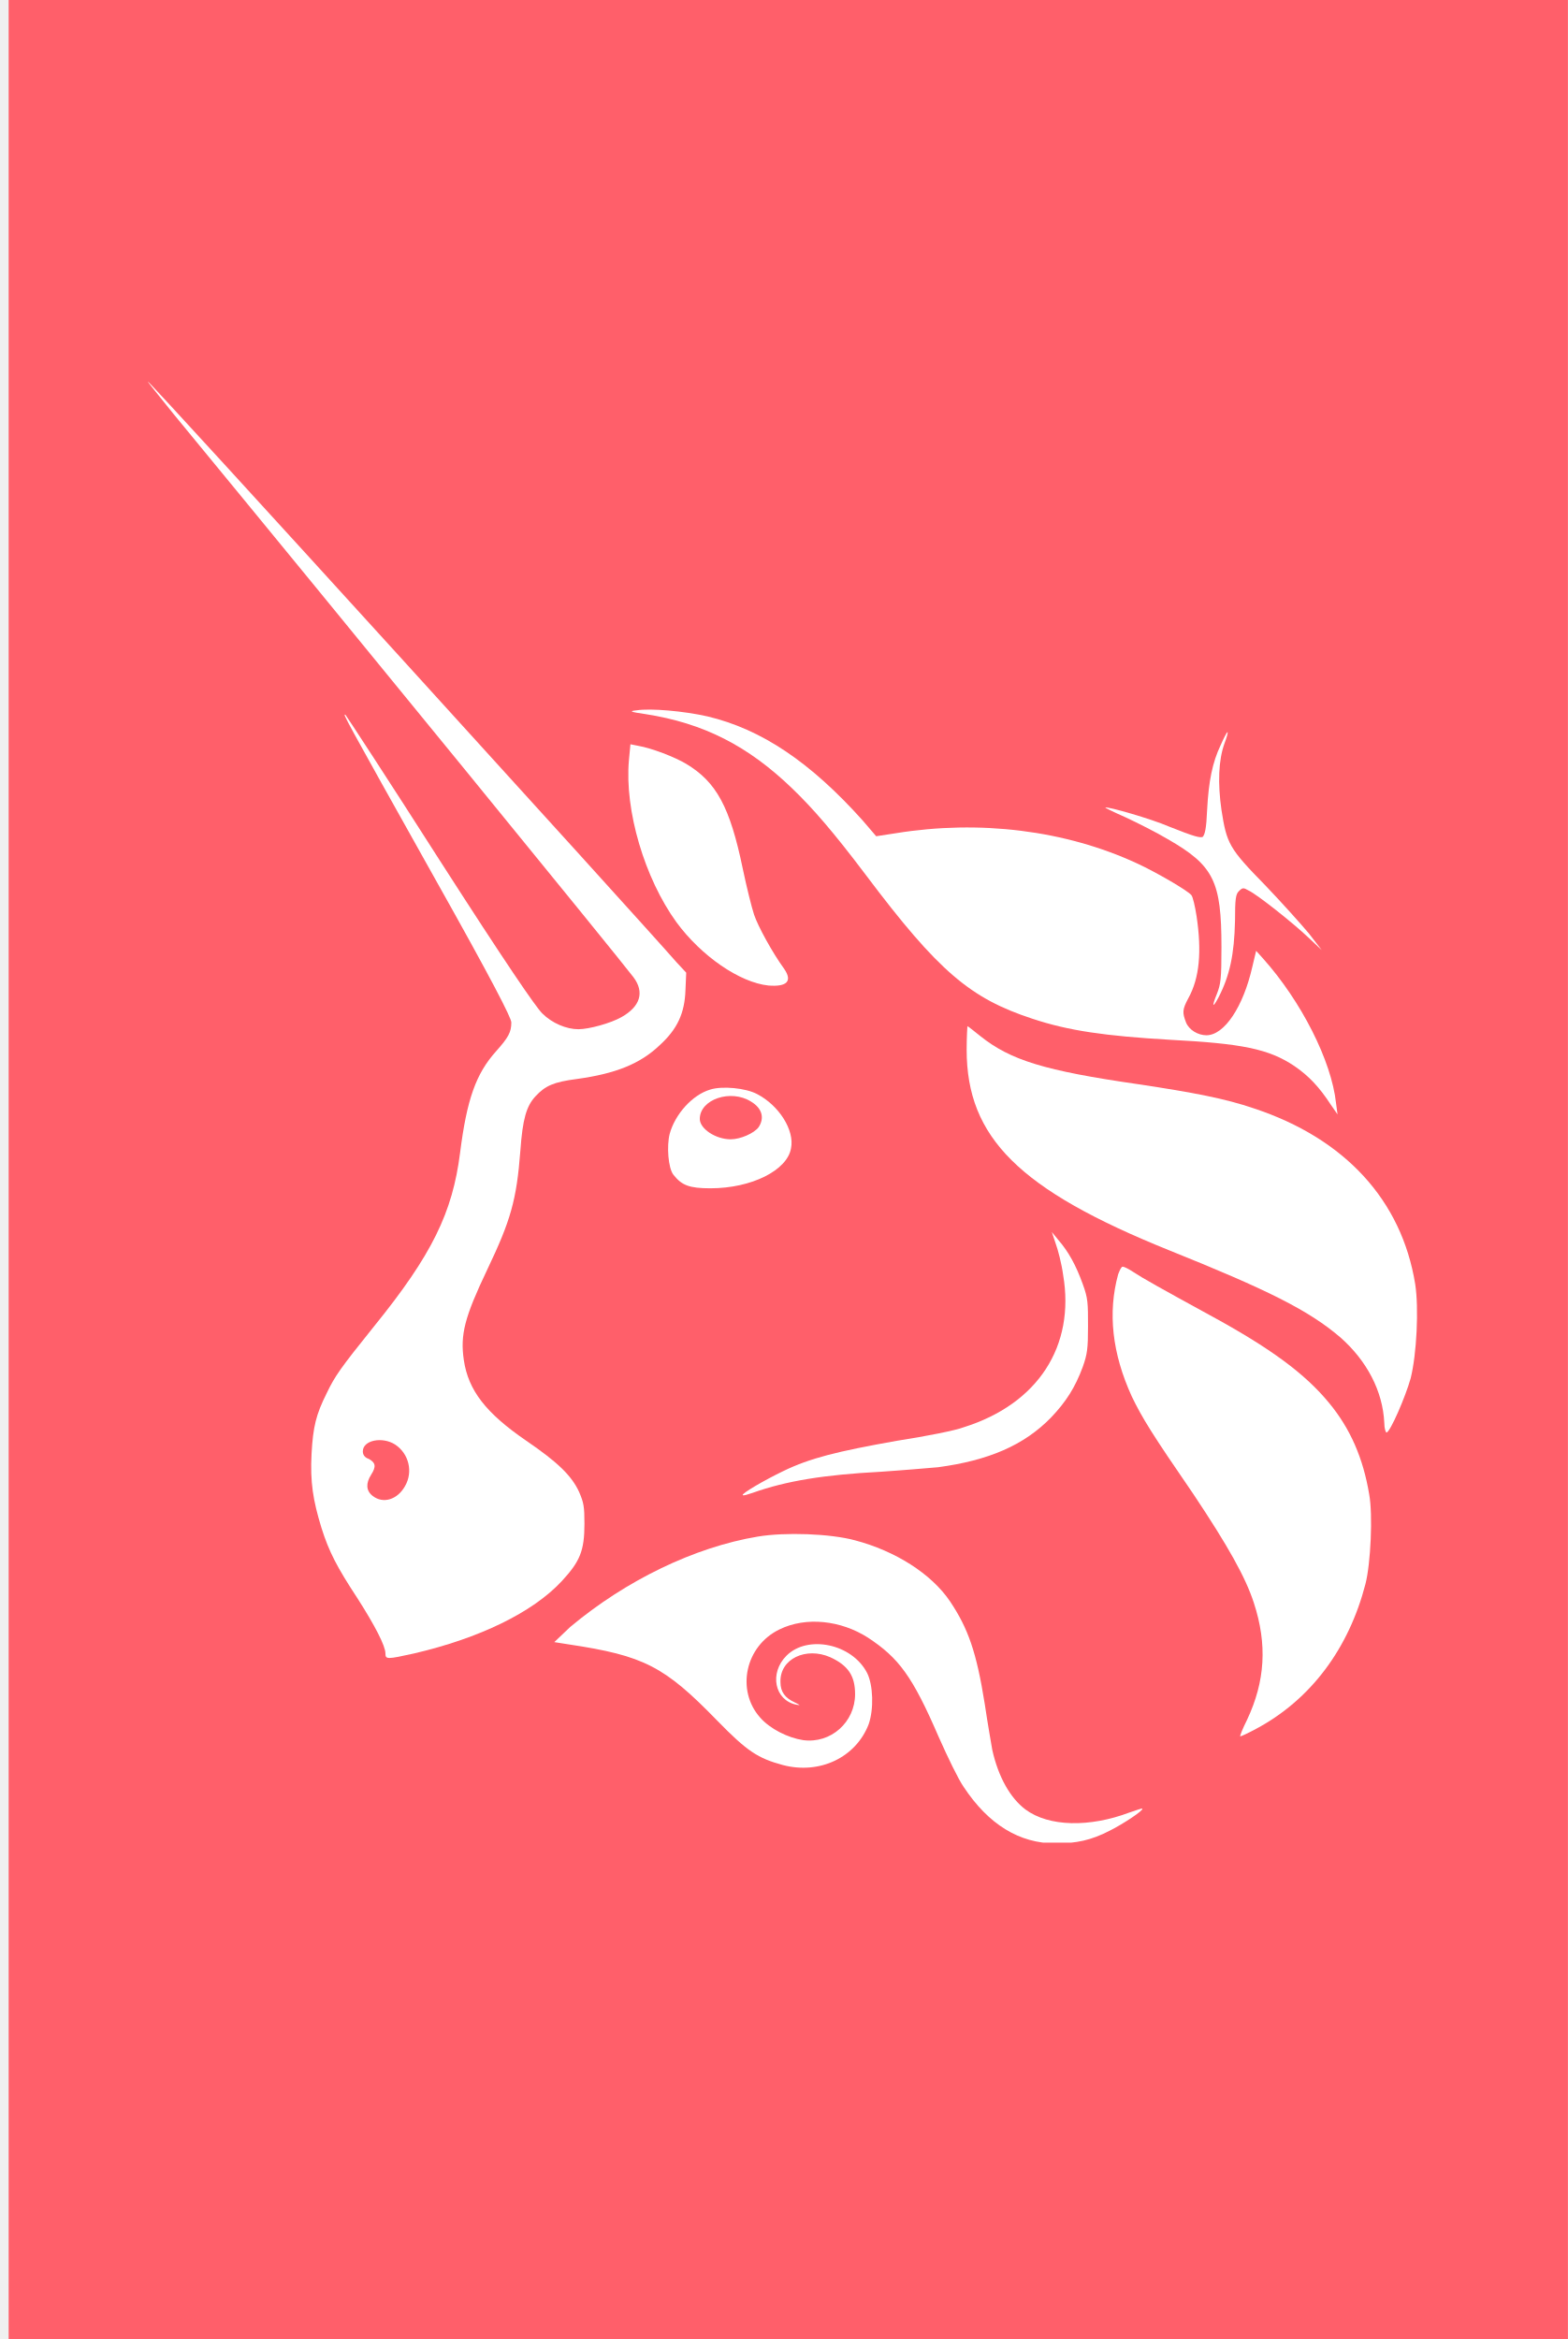
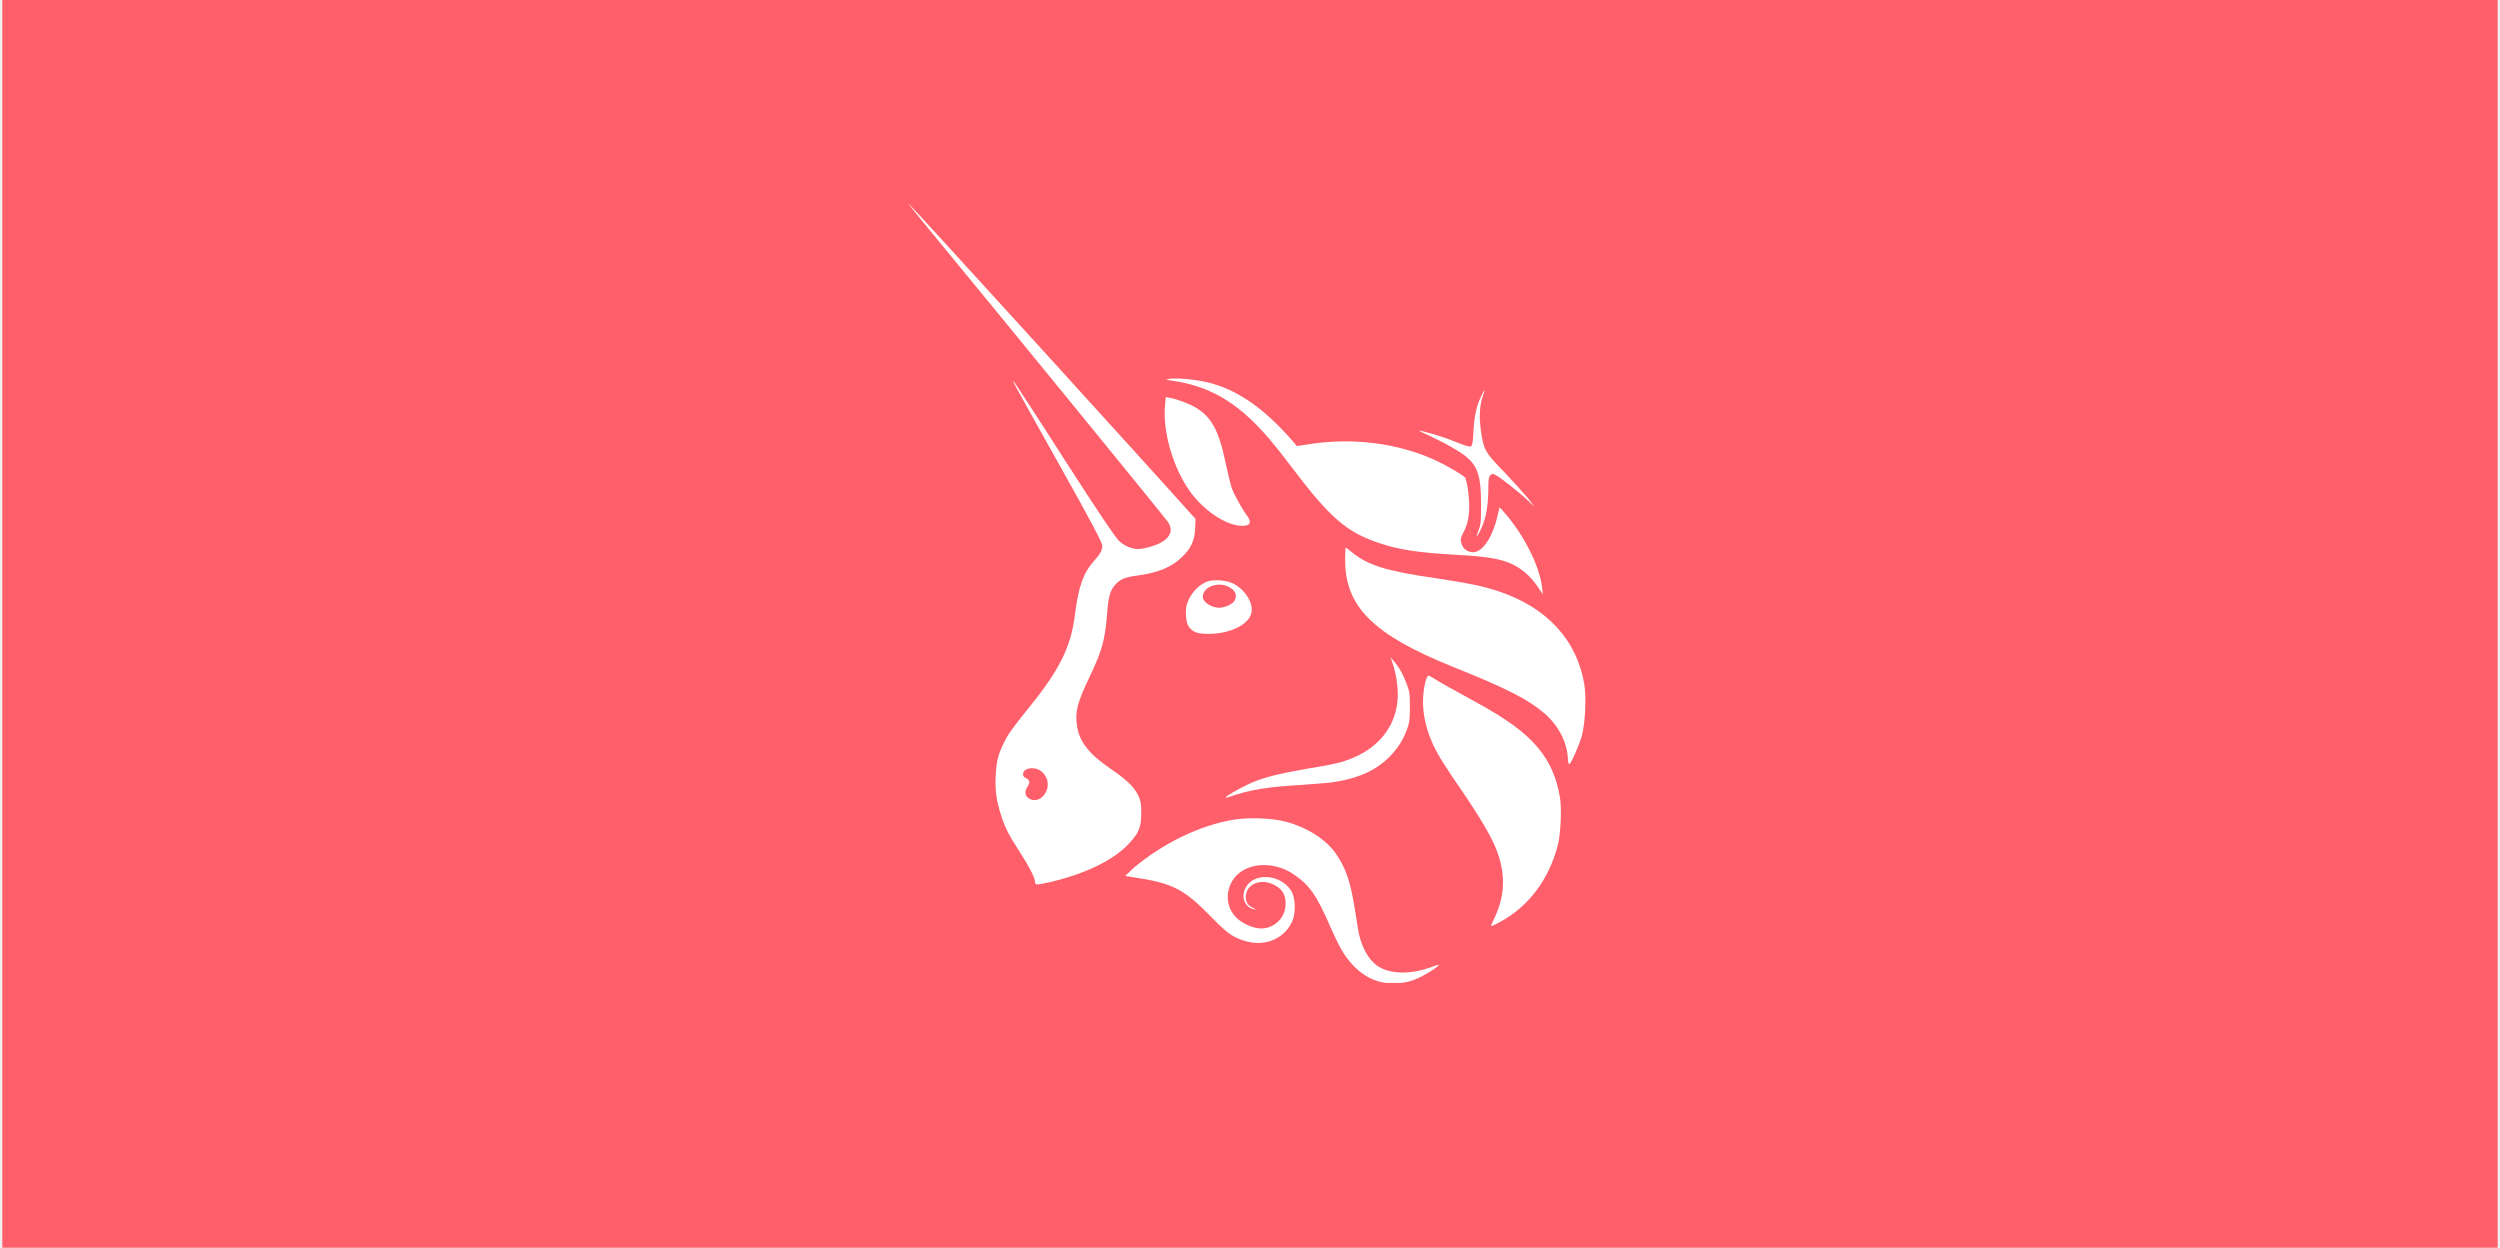
- <svg xmlns="http://www.w3.org/2000/svg" width="181" height="270" viewBox="0 0 181 270" fill="none">
-   <rect x="1" width="180" height="270" fill="#FF5F6A" />
-   <g clip-path="url(#clip0_248_44)">
-     <path d="M74.517 82.433C72.69 82.172 72.603 82.085 73.473 81.998C75.126 81.737 78.955 82.085 81.653 82.694C87.919 84.173 93.575 88.002 99.58 94.703L101.146 96.531L103.409 96.183C113.068 94.616 122.989 95.835 131.256 99.664C133.519 100.708 137.087 102.796 137.522 103.319C137.696 103.493 137.957 104.624 138.131 105.755C138.74 109.845 138.479 112.891 137.174 115.241C136.478 116.546 136.478 116.894 136.913 118.025C137.261 118.896 138.305 119.505 139.262 119.505C141.351 119.505 143.527 116.198 144.571 111.586L145.006 109.758L145.789 110.628C150.227 115.589 153.708 122.464 154.23 127.337L154.404 128.642L153.621 127.511C152.316 125.509 151.098 124.204 149.444 123.073C146.485 121.071 143.353 120.462 135.085 120.027C127.601 119.592 123.337 118.983 119.16 117.59C112.024 115.241 108.369 112.195 99.928 100.969C96.186 96.009 93.836 93.311 91.487 91.048C86.352 86.088 81.218 83.477 74.517 82.433Z" fill="white" />
-     <path d="M139.349 93.484C139.523 90.177 139.959 88.001 140.916 86C141.264 85.217 141.612 84.52 141.699 84.52C141.786 84.52 141.612 85.13 141.351 85.826C140.655 87.74 140.568 90.438 141.003 93.484C141.612 97.4 141.873 97.922 146.05 102.186C147.965 104.188 150.227 106.711 151.098 107.756L152.577 109.67L151.098 108.278C149.27 106.537 145.093 103.23 144.136 102.795C143.526 102.447 143.439 102.447 143.004 102.882C142.656 103.23 142.569 103.753 142.569 106.276C142.482 110.192 141.96 112.629 140.655 115.153C139.959 116.458 139.872 116.197 140.481 114.718C140.916 113.586 141.003 113.064 141.003 109.322C141.003 101.751 140.133 99.924 134.824 96.878C133.519 96.095 131.256 94.963 129.951 94.354C128.559 93.745 127.514 93.223 127.601 93.223C127.775 93.049 132.91 94.528 134.911 95.398C137.957 96.617 138.479 96.704 138.827 96.617C139.088 96.356 139.262 95.659 139.349 93.484Z" fill="white" />
-     <path d="M78.085 106.452C74.43 101.405 72.081 93.573 72.603 87.742L72.777 85.915L73.647 86.089C75.213 86.35 77.911 87.394 79.216 88.177C82.697 90.266 84.264 93.138 85.743 100.273C86.178 102.362 86.787 104.799 87.049 105.582C87.484 106.887 89.137 109.933 90.529 111.847C91.487 113.24 90.878 113.936 88.702 113.762C85.395 113.414 80.957 110.368 78.085 106.452Z" fill="white" />
-     <path d="M134.911 144.305C117.68 137.343 111.589 131.339 111.589 121.157C111.589 119.678 111.676 118.459 111.676 118.459C111.763 118.459 112.372 118.982 113.155 119.591C116.636 122.376 120.552 123.594 131.43 125.16C137.783 126.118 141.438 126.814 144.745 127.945C155.274 131.426 161.801 138.562 163.368 148.221C163.803 151.006 163.542 156.315 162.846 159.099C162.236 161.275 160.496 165.278 160.061 165.365C159.974 165.365 159.8 164.93 159.8 164.234C159.626 160.579 157.798 157.098 154.752 154.4C151.097 151.267 146.398 148.918 134.911 144.305Z" fill="white" />
-     <path d="M122.728 147.178C122.554 145.873 122.119 144.219 121.857 143.523L121.422 142.218L122.206 143.175C123.337 144.48 124.207 146.047 124.99 148.222C125.599 149.876 125.599 150.398 125.599 153.096C125.599 155.706 125.512 156.316 124.99 157.795C124.12 160.145 123.076 161.798 121.335 163.625C118.203 166.845 114.112 168.586 108.282 169.369C107.238 169.456 104.279 169.717 101.668 169.891C95.141 170.239 90.79 170.935 86.874 172.328C86.352 172.502 85.83 172.676 85.743 172.589C85.569 172.415 88.266 170.848 90.442 169.804C93.488 168.325 96.621 167.542 103.496 166.323C106.889 165.801 110.37 165.105 111.241 164.757C119.856 162.059 124.12 155.358 122.728 147.178Z" fill="white" />
-     <path d="M130.647 161.187C128.384 156.226 127.862 151.527 129.081 147.089C129.255 146.654 129.429 146.219 129.603 146.219C129.777 146.219 130.299 146.48 130.821 146.828C131.865 147.524 134.041 148.742 139.61 151.788C146.659 155.617 150.662 158.576 153.447 161.97C155.884 164.929 157.363 168.323 158.059 172.5C158.494 174.849 158.233 180.506 157.624 182.855C155.71 190.252 151.358 196.17 145.006 199.564C144.049 200.086 143.265 200.434 143.178 200.434C143.091 200.434 143.439 199.564 143.962 198.52C146.05 194.081 146.311 189.817 144.745 185.031C143.787 182.072 141.786 178.504 137.783 172.5C132.997 165.538 131.865 163.71 130.647 161.187Z" fill="white" />
-     <path d="M65.815 187.816C72.255 182.421 80.174 178.591 87.484 177.373C90.617 176.851 95.838 177.025 98.71 177.808C103.322 179.027 107.499 181.637 109.675 184.857C111.764 187.99 112.721 190.688 113.678 196.692C114.026 199.042 114.461 201.479 114.548 202.001C115.244 205.134 116.637 207.57 118.377 208.876C121.075 210.877 125.774 210.964 130.386 209.224C131.17 208.963 131.866 208.702 131.866 208.789C132.04 208.963 129.69 210.529 128.124 211.312C125.948 212.443 124.208 212.792 121.858 212.792C117.681 212.792 114.113 210.616 111.241 206.265C110.632 205.395 109.414 202.871 108.37 200.521C105.324 193.472 103.757 191.384 100.189 189.034C97.057 187.033 93.053 186.598 90.008 188.077C86.005 189.992 84.96 195.126 87.745 198.259C88.876 199.564 90.965 200.608 92.705 200.869C95.925 201.305 98.71 198.781 98.71 195.561C98.71 193.472 97.927 192.254 95.838 191.297C93.053 190.079 90.008 191.471 90.095 194.169C90.095 195.3 90.617 195.996 91.748 196.518C92.444 196.866 92.444 196.866 91.922 196.779C89.399 196.257 88.789 193.124 90.791 191.123C93.228 188.686 98.362 189.73 100.102 193.124C100.799 194.517 100.886 197.301 100.276 199.042C98.797 202.871 94.62 204.872 90.356 203.741C87.484 202.958 86.266 202.175 82.785 198.607C76.693 192.341 74.344 191.123 65.641 189.817L63.988 189.556L65.815 187.816Z" fill="white" />
-     <path fill-rule="evenodd" clip-rule="evenodd" d="M20.041 47.797C40.317 72.424 71.558 110.714 73.125 112.803C74.43 114.543 73.908 116.197 71.733 117.415C70.514 118.111 67.99 118.808 66.772 118.808C65.38 118.808 63.726 118.111 62.595 116.98C61.812 116.197 58.418 111.237 50.76 99.314C44.929 90.177 39.969 82.606 39.882 82.519C39.534 82.345 39.534 82.345 50.151 101.316C56.852 113.238 59.027 117.502 59.027 118.024C59.027 119.156 58.679 119.765 57.287 121.331C54.937 123.942 53.893 126.901 53.11 133.079C52.239 139.954 49.89 144.828 43.189 153.095C39.273 157.968 38.664 158.838 37.706 160.84C36.488 163.276 36.14 164.669 35.966 167.802C35.792 171.108 36.14 173.197 37.097 176.33C37.968 179.115 38.925 180.942 41.274 184.51C43.276 187.643 44.494 189.993 44.494 190.863C44.494 191.559 44.668 191.559 47.801 190.863C55.285 189.122 61.464 186.164 64.858 182.509C66.946 180.246 67.468 179.028 67.468 175.895C67.468 173.893 67.381 173.458 66.859 172.24C65.989 170.325 64.336 168.759 60.768 166.322C56.068 163.102 54.067 160.492 53.545 157.011C53.11 154.052 53.632 152.05 56.242 146.568C58.94 140.911 59.636 138.562 60.071 132.818C60.333 129.163 60.768 127.684 61.812 126.553C62.943 125.334 63.901 124.899 66.598 124.551C71.036 123.942 73.908 122.811 76.171 120.635C78.172 118.808 79.043 116.98 79.129 114.282L79.216 112.281L78.085 111.063C73.995 106.363 17.343 44.055 17.082 44.055C16.995 44.055 18.387 45.708 20.041 47.797Z" fill="white" />
-     <path fill-rule="evenodd" clip-rule="evenodd" d="M46.757 171.544C47.714 169.89 47.192 167.802 45.626 166.757C44.146 165.8 41.884 166.235 41.884 167.541C41.884 167.889 42.058 168.237 42.58 168.411C43.363 168.846 43.45 169.281 42.841 170.238C42.232 171.196 42.232 172.066 43.015 172.675C44.233 173.632 45.887 173.11 46.757 171.544Z" fill="#FF5F6A" />
-     <path fill-rule="evenodd" clip-rule="evenodd" d="M82.001 125.77C79.913 126.38 77.911 128.642 77.302 130.905C76.954 132.297 77.128 134.821 77.737 135.604C78.694 136.822 79.564 137.17 82.001 137.17C86.787 137.17 90.877 135.082 91.313 132.558C91.748 130.47 89.92 127.598 87.397 126.292C86.091 125.596 83.394 125.335 82.001 125.77Z" fill="white" />
-     <path fill-rule="evenodd" clip-rule="evenodd" d="M87.57 130.121C88.267 129.077 88.006 127.946 86.7 127.162C84.351 125.683 80.783 126.901 80.783 129.164C80.783 130.295 82.61 131.514 84.351 131.514C85.482 131.514 87.048 130.817 87.57 130.121Z" fill="#FF5F6A" />
+ <svg xmlns="http://www.w3.org/2000/svg" width="541" height="270" viewBox="0 0 541 270" fill="none">
+   <rect x="0.5" width="540" height="270" fill="#FF5F6A" />
+   <g clip-path="url(#clip0_288_30)">
+     <path d="M254.017 82.433C252.19 82.172 252.103 82.085 252.973 81.998C254.626 81.737 258.455 82.085 261.153 82.694C267.419 84.173 273.075 88.002 279.08 94.703L280.646 96.531L282.909 96.183C292.568 94.616 302.489 95.835 310.756 99.664C313.019 100.708 316.587 102.796 317.022 103.319C317.196 103.493 317.457 104.624 317.631 105.755C318.24 109.845 317.979 112.891 316.674 115.241C315.978 116.546 315.978 116.894 316.413 118.025C316.761 118.896 317.805 119.505 318.762 119.505C320.851 119.505 323.027 116.198 324.071 111.586L324.506 109.758L325.289 110.628C329.727 115.589 333.208 122.464 333.73 127.337L333.904 128.642L333.121 127.511C331.816 125.509 330.598 124.204 328.944 123.073C325.985 121.071 322.853 120.462 314.585 120.027C307.101 119.592 302.837 118.983 298.66 117.59C291.524 115.241 287.869 112.195 279.428 100.969C275.686 96.009 273.336 93.311 270.987 91.048C265.852 86.088 260.718 83.477 254.017 82.433Z" fill="white" />
+     <path d="M318.849 93.484C319.023 90.177 319.459 88.001 320.416 86C320.764 85.217 321.112 84.52 321.199 84.52C321.286 84.52 321.112 85.13 320.851 85.826C320.155 87.74 320.068 90.438 320.503 93.484C321.112 97.4 321.373 97.922 325.55 102.186C327.465 104.188 329.727 106.711 330.598 107.756L332.077 109.67L330.598 108.278C328.77 106.537 324.593 103.23 323.636 102.795C323.026 102.447 322.939 102.447 322.504 102.882C322.156 103.23 322.069 103.753 322.069 106.276C321.982 110.192 321.46 112.629 320.155 115.153C319.459 116.458 319.372 116.197 319.981 114.718C320.416 113.586 320.503 113.064 320.503 109.322C320.503 101.751 319.633 99.924 314.324 96.878C313.019 96.095 310.756 94.963 309.451 94.354C308.059 93.745 307.014 93.223 307.101 93.223C307.275 93.049 312.41 94.528 314.411 95.398C317.457 96.617 317.979 96.704 318.327 96.617C318.588 96.356 318.762 95.659 318.849 93.484Z" fill="white" />
+     <path d="M257.585 106.452C253.93 101.405 251.581 93.573 252.103 87.742L252.277 85.915L253.147 86.089C254.713 86.35 257.411 87.394 258.716 88.177C262.197 90.266 263.764 93.138 265.243 100.273C265.678 102.362 266.287 104.799 266.549 105.582C266.984 106.887 268.637 109.933 270.029 111.847C270.987 113.24 270.378 113.936 268.202 113.762C264.895 113.414 260.457 110.368 257.585 106.452Z" fill="white" />
+     <path d="M314.411 144.305C297.18 137.343 291.089 131.339 291.089 121.157C291.089 119.678 291.176 118.459 291.176 118.459C291.263 118.459 291.872 118.982 292.655 119.591C296.136 122.376 300.052 123.594 310.93 125.16C317.283 126.118 320.938 126.814 324.245 127.945C334.774 131.426 341.301 138.562 342.868 148.221C343.303 151.006 343.042 156.315 342.346 159.099C341.736 161.275 339.996 165.278 339.561 165.365C339.474 165.365 339.3 164.93 339.3 164.234C339.126 160.579 337.298 157.098 334.252 154.4C330.597 151.267 325.898 148.918 314.411 144.305Z" fill="white" />
+     <path d="M302.228 147.178C302.054 145.873 301.619 144.219 301.357 143.523L300.922 142.218L301.706 143.175C302.837 144.48 303.707 146.047 304.49 148.222C305.099 149.876 305.099 150.398 305.099 153.096C305.099 155.706 305.012 156.316 304.49 157.795C303.62 160.145 302.576 161.798 300.835 163.625C297.703 166.845 293.612 168.586 287.782 169.369C286.738 169.456 283.779 169.717 281.168 169.891C274.641 170.239 270.29 170.935 266.374 172.328C265.852 172.502 265.33 172.676 265.243 172.589C265.069 172.415 267.767 170.848 269.942 169.804C272.988 168.325 276.121 167.542 282.996 166.323C286.389 165.801 289.87 165.105 290.741 164.757C299.356 162.059 303.62 155.358 302.228 147.178Z" fill="white" />
+     <path d="M310.147 161.187C307.884 156.226 307.362 151.527 308.581 147.089C308.755 146.654 308.929 146.219 309.103 146.219C309.277 146.219 309.799 146.48 310.321 146.828C311.365 147.524 313.541 148.742 319.11 151.788C326.159 155.617 330.162 158.576 332.947 161.97C335.384 164.929 336.863 168.323 337.559 172.5C337.994 174.849 337.733 180.506 337.124 182.855C335.21 190.252 330.858 196.17 324.506 199.564C323.549 200.086 322.765 200.434 322.678 200.434C322.591 200.434 322.939 199.564 323.462 198.52C325.55 194.081 325.811 189.817 324.245 185.031C323.287 182.072 321.286 178.504 317.283 172.5C312.497 165.538 311.365 163.71 310.147 161.187Z" fill="white" />
+     <path d="M245.315 187.816C251.755 182.421 259.674 178.591 266.984 177.373C270.117 176.851 275.338 177.025 278.21 177.808C282.822 179.027 286.999 181.637 289.175 184.857C291.264 187.99 292.221 190.688 293.178 196.692C293.526 199.042 293.961 201.479 294.048 202.001C294.744 205.134 296.137 207.57 297.877 208.876C300.575 210.877 305.274 210.964 309.886 209.224C310.67 208.963 311.366 208.702 311.366 208.789C311.54 208.963 309.19 210.529 307.624 211.312C305.448 212.443 303.708 212.792 301.358 212.792C297.181 212.792 293.613 210.616 290.741 206.265C290.132 205.395 288.914 202.871 287.87 200.521C284.824 193.472 283.257 191.384 279.689 189.034C276.557 187.033 272.554 186.598 269.508 188.077C265.505 189.992 264.46 195.126 267.245 198.259C268.376 199.564 270.465 200.608 272.205 200.869C275.425 201.305 278.21 198.781 278.21 195.561C278.21 193.472 277.427 192.254 275.338 191.297C272.554 190.079 269.508 191.471 269.595 194.169C269.595 195.3 270.117 195.996 271.248 196.518C271.944 196.866 271.944 196.866 271.422 196.779C268.899 196.257 268.289 193.124 270.291 191.123C272.728 188.686 277.862 189.73 279.602 193.124C280.299 194.517 280.386 197.301 279.776 199.042C278.297 202.871 274.12 204.872 269.856 203.741C266.984 202.958 265.766 202.175 262.285 198.607C256.193 192.341 253.844 191.123 245.141 189.817L243.488 189.556L245.315 187.816Z" fill="white" />
+     <path fill-rule="evenodd" clip-rule="evenodd" d="M199.541 47.797C219.817 72.424 251.058 110.714 252.625 112.803C253.93 114.543 253.408 116.197 251.233 117.415C250.014 118.111 247.491 118.808 246.272 118.808C244.88 118.808 243.226 118.111 242.095 116.98C241.312 116.197 237.918 111.237 230.26 99.314C224.429 90.177 219.469 82.606 219.382 82.519C219.034 82.345 219.034 82.345 229.651 101.316C236.352 113.238 238.527 117.502 238.527 118.024C238.527 119.156 238.179 119.765 236.787 121.331C234.437 123.942 233.393 126.901 232.61 133.079C231.739 139.954 229.39 144.828 222.689 153.095C218.773 157.968 218.164 158.838 217.206 160.84C215.988 163.276 215.64 164.669 215.466 167.802C215.292 171.108 215.64 173.197 216.597 176.33C217.468 179.115 218.425 180.942 220.774 184.51C222.776 187.643 223.994 189.993 223.994 190.863C223.994 191.559 224.168 191.559 227.301 190.863C234.785 189.122 240.964 186.164 244.358 182.509C246.446 180.246 246.968 179.028 246.968 175.895C246.968 173.893 246.881 173.458 246.359 172.24C245.489 170.325 243.836 168.759 240.268 166.322C235.568 163.102 233.567 160.492 233.045 157.011C232.61 154.052 233.132 152.05 235.742 146.568C238.44 140.911 239.136 138.562 239.571 132.818C239.833 129.163 240.268 127.684 241.312 126.553C242.443 125.334 243.4 124.899 246.098 124.551C250.536 123.942 253.408 122.811 255.671 120.635C257.672 118.808 258.542 116.98 258.63 114.282L258.717 112.281L257.585 111.063C253.495 106.363 196.843 44.055 196.582 44.055C196.495 44.055 197.887 45.708 199.541 47.797Z" fill="white" />
+     <path fill-rule="evenodd" clip-rule="evenodd" d="M226.257 171.544C227.214 169.89 226.692 167.802 225.126 166.757C223.646 165.8 221.384 166.235 221.384 167.541C221.384 167.889 221.558 168.237 222.08 168.411C222.863 168.846 222.95 169.281 222.341 170.238C221.732 171.196 221.732 172.066 222.515 172.675C223.733 173.632 225.387 173.11 226.257 171.544Z" fill="#FF5F6A" />
+     <path fill-rule="evenodd" clip-rule="evenodd" d="M261.501 125.77C259.413 126.38 257.411 128.642 256.802 130.905C256.454 132.297 256.628 134.821 257.237 135.604C258.194 136.822 259.065 137.17 261.501 137.17C266.287 137.17 270.378 135.082 270.813 132.558C271.248 130.47 269.42 127.598 266.897 126.292C265.591 125.596 262.894 125.335 261.501 125.77Z" fill="white" />
+     <path fill-rule="evenodd" clip-rule="evenodd" d="M267.071 130.121C267.767 129.077 267.506 127.946 266.2 127.162C263.851 125.683 260.283 126.901 260.283 129.164C260.283 130.295 262.11 131.514 263.851 131.514C264.982 131.514 266.548 130.817 267.071 130.121Z" fill="#FF5F6A" />
  </g>
  <defs>
-     <clipPath id="clip0_248_44">
-       <rect width="146.46" height="168.651" fill="white" transform="translate(17.082 44.0547)" />
+     <clipPath id="clip0_288_30">
+       <rect width="146.46" height="168.651" fill="white" transform="translate(196.582 44.0547)" />
    </clipPath>
  </defs>
</svg>
